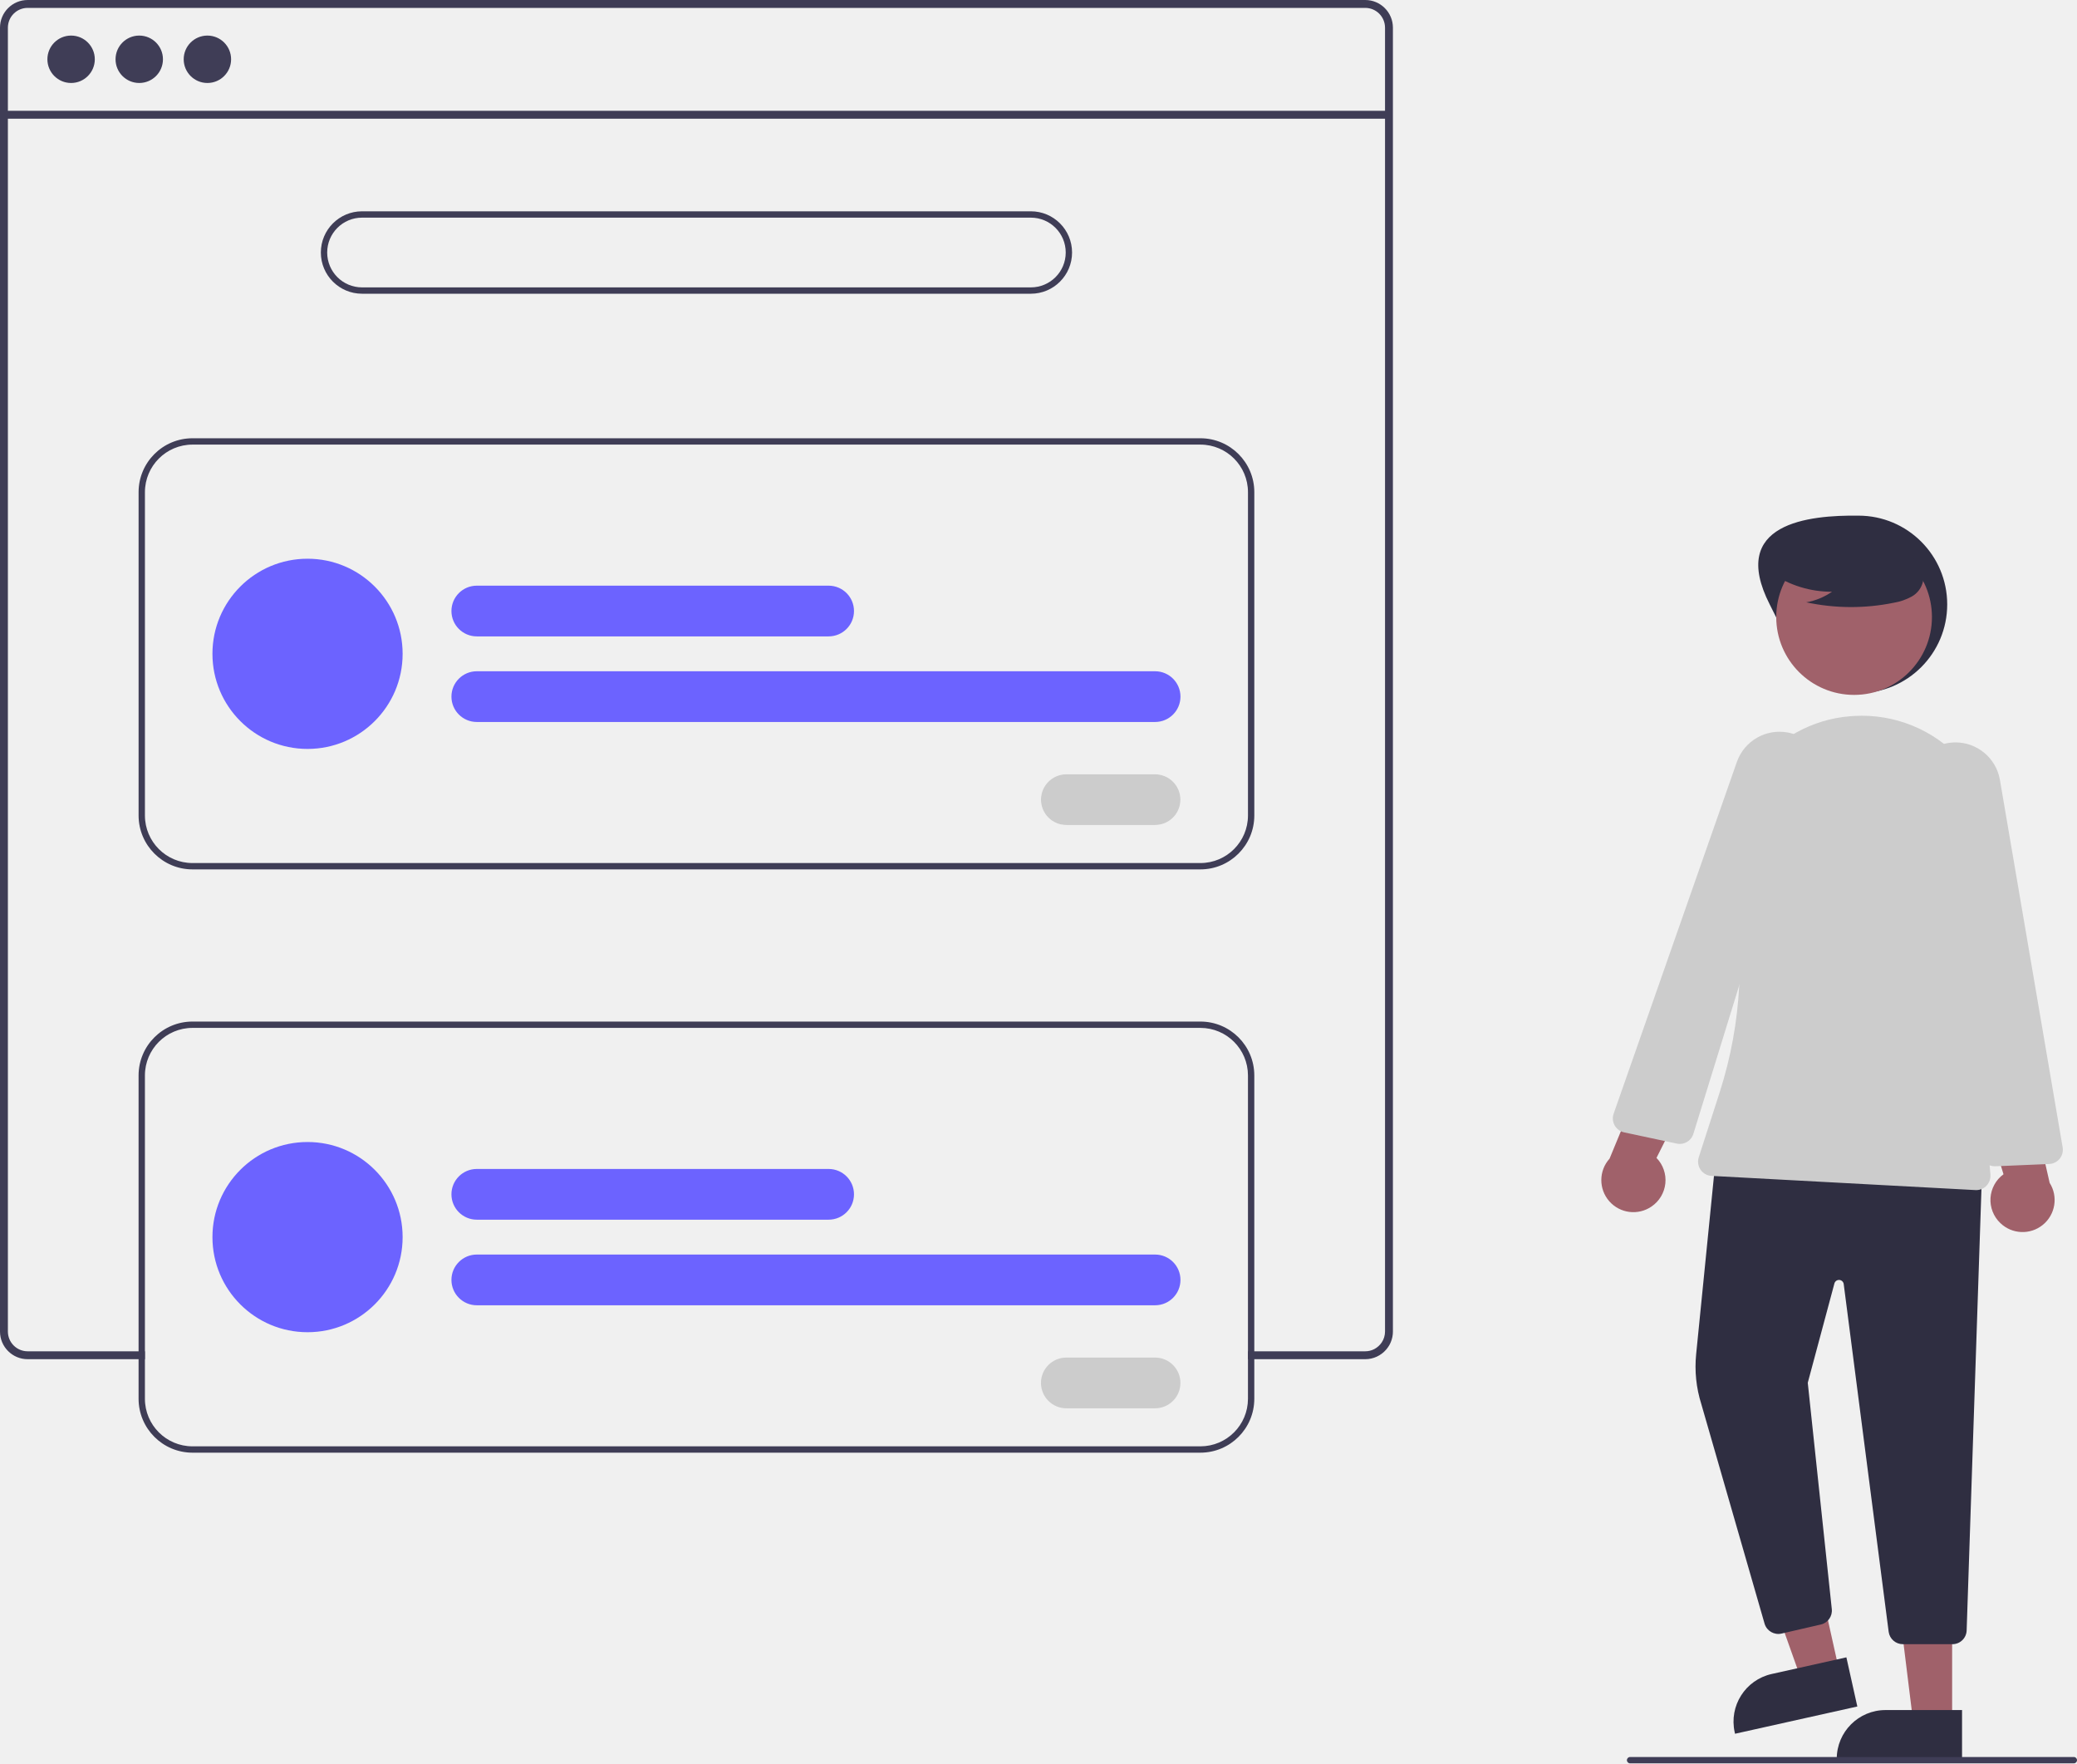
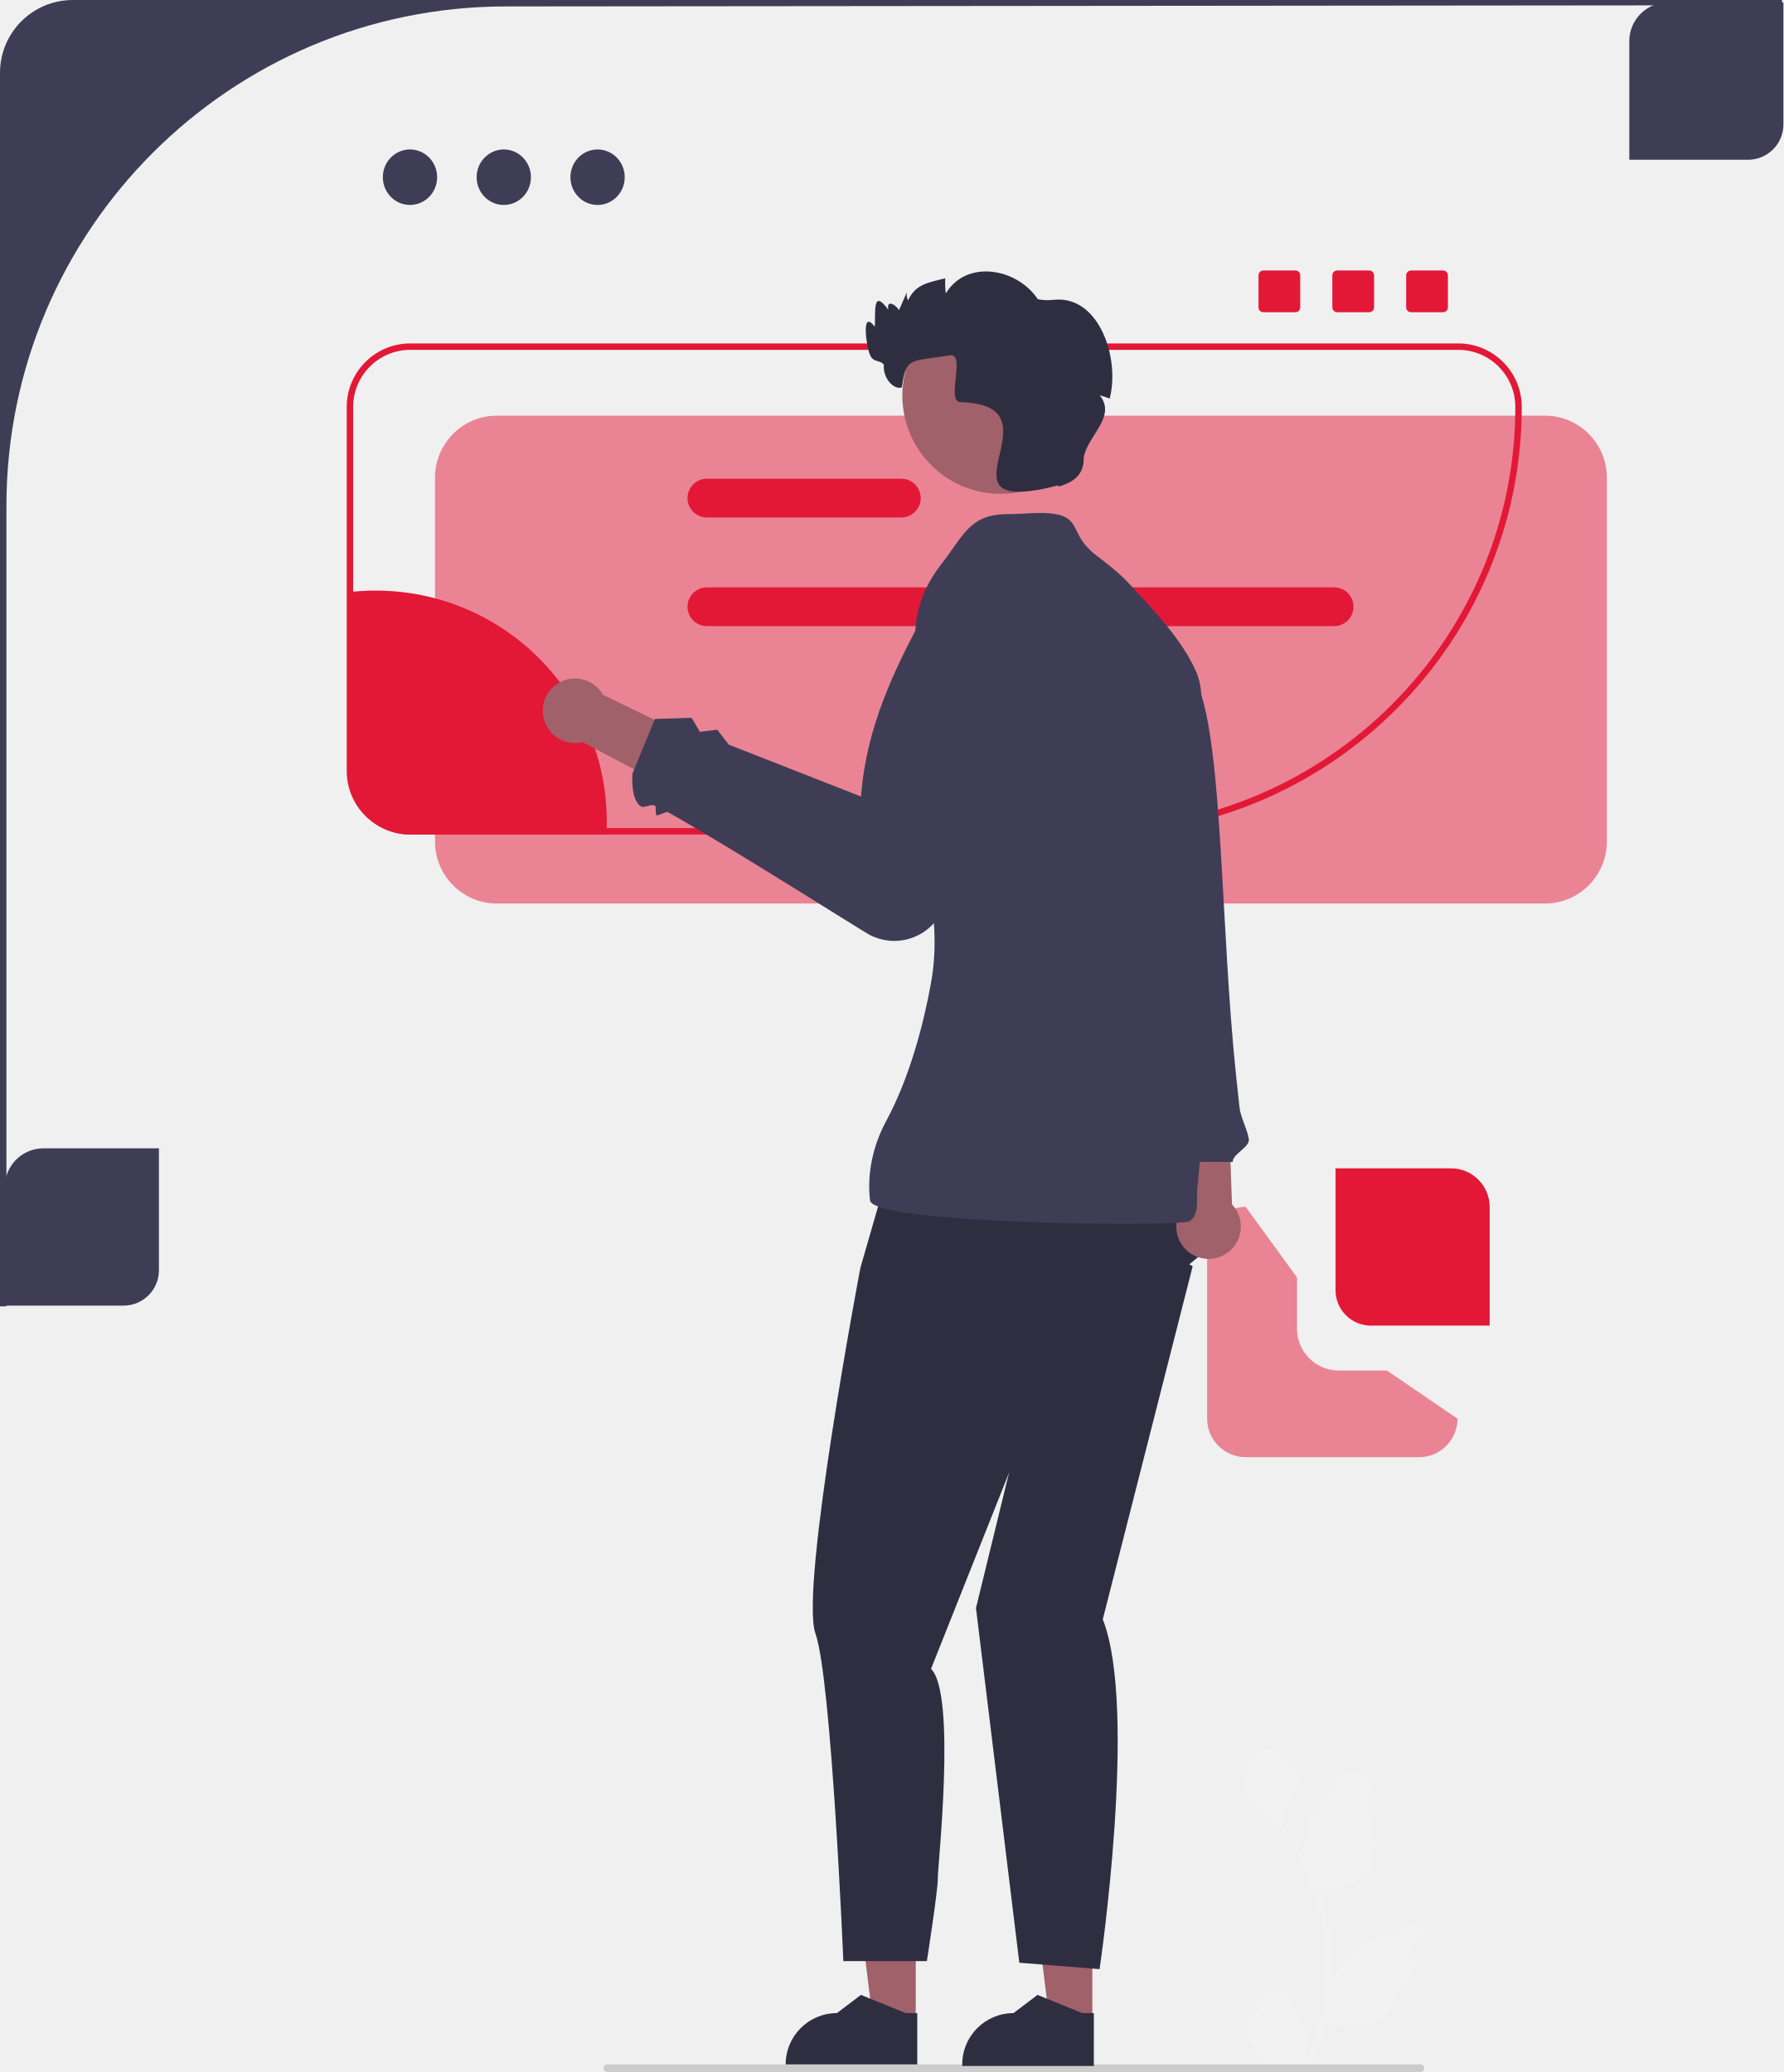
- <svg xmlns="http://www.w3.org/2000/svg" data-name="Layer 1" width="655.272" height="556.25" viewBox="0 0 655.272 556.25">
-   <path d="M830.688,362.537c7.011,13.784,12.536,28,28,28a28,28,0,0,0,0-56C842.972,334.34,817.639,336.881,830.688,362.537Z" transform="translate(-272.3641 -171.875)" fill="#2f2e41" />
-   <polygon points="580.332 527.399 568.366 530.065 552.386 485.179 570.047 481.243 580.332 527.399" fill="#a0616a" />
-   <path d="M858.333,710.193l-38.584,8.598-.109-.488a15.386,15.386,0,0,1,11.671-18.365l.001-0,23.566-5.251Z" transform="translate(-272.3641 -171.875)" fill="#2f2e41" />
-   <polygon points="615.88 543.442 603.62 543.442 597.787 496.154 615.882 496.155 615.88 543.442" fill="#a0616a" />
-   <path d="M891.37,727.202l-39.531-.001v-.5a15.386,15.386,0,0,1,15.386-15.386h.001l24.144.001Z" transform="translate(-272.3641 -171.875)" fill="#2f2e41" />
-   <path d="M888.325,690.537H872.678a4.517,4.517,0,0,1-4.458-3.891l-14.184-109.717a1.5,1.5,0,0,0-2.935-.185l-8.406,31.329,7.577,71.352a4.496,4.496,0,0,1-3.458,4.903l-12.412,2.864a4.522,4.522,0,0,1-5.303-3.031l-19.988-69.366a39.109,39.109,0,0,1-1.627-15.747l6.253-62.534.474.023,83.493,4.023-4.882,145.633A4.483,4.483,0,0,1,888.325,690.537Z" transform="translate(-272.3641 -171.875)" fill="#2f2e41" />
-   <circle cx="584.946" cy="194.646" r="24.561" fill="#a0616a" />
-   <path d="M895.835,547.296c-.081,0-.162-.002-.243-.007l-83.246-4.476a4.499,4.499,0,0,1-4.042-5.872l6.589-20.459a132.358,132.358,0,0,0,3.497-67.876,42.362,42.362,0,0,1,7.525-34.145,41.734,41.734,0,0,1,30.16-16.646h0q.612-.048,1.227-.086a42.172,42.172,0,0,1,44.194,48.351l-5.804,38.973,4.627,57.382a4.5,4.5,0,0,1-4.484,4.861Z" transform="translate(-272.3641 -171.875)" fill="#ccc" />
-   <path d="M793.399,552.476a10.056,10.056,0,0,0,1.57-15.339l16.028-31.939L792.556,507.382l-12.394,29.995a10.11,10.11,0,0,0,13.236,15.1Z" transform="translate(-272.3641 -171.875)" fill="#a0616a" />
-   <path d="M903.434,557.681a10.056,10.056,0,0,1,1.015-15.386l-10.466-34.168,17.817,5.235,7.207,31.644a10.11,10.11,0,0,1-15.573,12.675Z" transform="translate(-272.3641 -171.875)" fill="#a0616a" />
-   <path d="M901.701,539.782a4.477,4.477,0,0,1-4.455-3.909l-8.328-62.823-13.286-49.093a14.188,14.188,0,0,1,13.347-17.889h0a14.244,14.244,0,0,1,14.334,11.796L923.108,533.808a4.501,4.501,0,0,1-4.246,5.253l-16.965.717C901.832,539.78,901.766,539.782,901.701,539.782Z" transform="translate(-272.3641 -171.875)" fill="#ccc" />
-   <path d="M802.322,532.726a4.6,4.6,0,0,1-.958-.102l-16.606-3.541a4.5,4.5,0,0,1-3.308-5.889L820.342,412.189a14.265,14.265,0,0,1,16.104-9.235h0a14.189,14.189,0,0,1,10.17,19.868l-21.327,46.243-18.686,60.487A4.474,4.474,0,0,1,802.322,532.726Z" transform="translate(-272.3641 -171.875)" fill="#ccc" />
-   <path d="M831.247,352.64A33.405,33.405,0,0,0,850.338,358.54a20.471,20.471,0,0,1-8.114,3.338,67.359,67.359,0,0,0,27.514.155,17.807,17.807,0,0,0,5.76-1.978,7.289,7.289,0,0,0,3.555-4.755c.604-3.449-2.083-6.582-4.876-8.693a35.967,35.967,0,0,0-30.224-6.04c-3.376.873-6.759,2.347-8.951,5.059s-2.843,6.891-.753,9.684Z" transform="translate(-272.3641 -171.875)" fill="#2f2e41" />
-   <path d="M703.084,171.875h-422a8.728,8.728,0,0,0-8.72,8.72v411.32a8.728,8.728,0,0,0,8.72,8.72h37v-2.49h-37a6.237,6.237,0,0,1-6.23-6.23V180.595a6.237,6.237,0,0,1,6.23-6.23h422a6.24,6.24,0,0,1,6.24,6.23v411.32a6.179,6.179,0,0,1-1.03,3.42,6.446,6.446,0,0,1-2.36,2.12,6.186,6.186,0,0,1-2.85.69h-37v2.49h37a8.712,8.712,0,0,0,6.63-3.06,1.946,1.946,0,0,0,.19-.24,8.153,8.153,0,0,0,1.25-2.11,8.499,8.499,0,0,0,.66-3.31V180.595A8.73,8.73,0,0,0,703.084,171.875Z" transform="translate(-272.3641 -171.875)" fill="#3f3d56" />
-   <rect x="1.242" y="34.953" width="436.957" height="2.493" fill="#3f3d56" />
-   <circle cx="22.431" cy="18.7" r="7.478" fill="#3f3d56" />
-   <circle cx="43.932" cy="18.7" r="7.478" fill="#3f3d56" />
-   <circle cx="65.432" cy="18.7" r="7.478" fill="#3f3d56" />
-   <path d="M597.589,264.531h-211a13,13,0,0,1,0-26h211a13,13,0,0,1,0,26Zm-211-24a11,11,0,0,0,0,22h211a11,11,0,0,0,0-22Z" transform="translate(-272.3641 -171.875)" fill="#3f3d56" />
-   <path d="M651.088,446.125h-318a17.019,17.019,0,0,1-17-17v-102a17.019,17.019,0,0,1,17-17h318a17.019,17.019,0,0,1,17,17v102A17.019,17.019,0,0,1,651.088,446.125Zm-318-134a15.017,15.017,0,0,0-15,15v102a15.017,15.017,0,0,0,15,15h318a15.017,15.017,0,0,0,15-15v-102a15.017,15.017,0,0,0-15-15Z" transform="translate(-272.3641 -171.875)" fill="#3f3d56" />
-   <path d="M533.789,372.625h-111a8,8,0,1,1,0-16h111a8,8,0,0,1,0,16Z" transform="translate(-272.3641 -171.875)" fill="#6c63ff" />
-   <path d="M636.789,399.625h-214a8,8,0,1,1,0-16h214a8,8,0,0,1,0,16Z" transform="translate(-272.3641 -171.875)" fill="#6c63ff" />
-   <circle cx="97.024" cy="206.25" r="30" fill="#6c63ff" />
-   <path d="M636.778,432.125h-28a8,8,0,1,1,0-16h28a8,8,0,0,1,0,16Z" transform="translate(-272.3641 -171.875)" fill="#fff" />
-   <path d="M636.778,432.125h-28a8,8,0,1,1,0-16h28a8,8,0,0,1,0,16Z" transform="translate(-272.3641 -171.875)" fill="#ccc" />
-   <path d="M651.084,494.125h-318a17.024,17.024,0,0,0-17,17v102a17.024,17.024,0,0,0,17,17h318a17.018,17.018,0,0,0,17-17v-102A17.018,17.018,0,0,0,651.084,494.125Zm15,119a15.012,15.012,0,0,1-15,15h-318a15.018,15.018,0,0,1-15-15v-102a15.018,15.018,0,0,1,15-15h318a15.012,15.012,0,0,1,15,15Z" transform="translate(-272.3641 -171.875)" fill="#3f3d56" />
-   <path d="M533.789,556.625h-111a8,8,0,1,1,0-16h111a8,8,0,0,1,0,16Z" transform="translate(-272.3641 -171.875)" fill="#6c63ff" />
-   <path d="M636.789,583.625h-214a8,8,0,1,1,0-16h214a8,8,0,0,1,0,16Z" transform="translate(-272.3641 -171.875)" fill="#6c63ff" />
-   <circle cx="97.024" cy="390.25" r="30" fill="#6c63ff" />
-   <path d="M636.778,616.125h-28a8,8,0,1,1,0-16h28a8,8,0,0,1,0,16Z" transform="translate(-272.3641 -171.875)" fill="#ccc" />
-   <path d="M926.636,728.125h-140a1,1,0,0,1,0-2h140a1,1,0,1,1,0,2Z" transform="translate(-272.3641 -171.875)" fill="#3f3d56" />
+ <svg xmlns="http://www.w3.org/2000/svg" width="555.5" height="645.545" viewBox="0 0 555.5 645.545">
+   <path d="M38.5,406.773H1.5v-37c0-6.6,5.4-12,12-12H49.5v38c0,6.065-4.935,11-11,11Z" fill="#3f3d56" />
+   <path d="M544.5,49.773h-37V12.773c0-6.6,5.4-12,12-12h36V38.773c0,6.065-4.935,11-11,11Z" fill="#3f3d56" />
+   <g>
+     <polygon points="285.241 629.768 271.914 629.767 265.575 578.362 285.244 578.364 285.241 629.768" fill="#a0616a" />
+     <path d="M285.71,643.671l-40.982-.002v-.518c.001-8.809,7.142-15.951,15.952-15.951h.001l7.486-5.679,13.967,5.68,3.578,0-.001,16.47Z" fill="#2f2e41" />
+   </g>
+   <path d="M276.795,364.463l-8.795,30.537s-19,99.935-14,113.935,8.685,102.065,8.685,102.065h26.016s3.504-22.341,3.402-25.703c-.102-3.362,5.898-57.362-2.102-65.362l35-88,55-46-21.567-26.77-81.638,5.299Z" fill="#2f2e41" />
+   <path d="M404,414v-16l-16-22c-6.6,0-12,5.4-12,12v54c0,6.6,5.4,12,12,12h54c6.6,0,12-5.4,12-12l-22-15h-15c-7.168,0-13-5.832-13-13Z" fill="#e31837" opacity=".5" />
+   <path d="M481.22,281.5H154.78c-10.631,0-19.279-8.649-19.279-19.28v-113.44c0-10.631,8.648-19.28,19.279-19.28H481.22c10.631,0,19.28,8.649,19.28,19.28v113.44c0,10.631-8.649,19.28-19.28,19.28Z" fill="#e31837" opacity=".5" />
+   <path d="M340.78,260H127.78c-10.907,0-19.78-8.874-19.78-19.78V126.78c0-10.907,8.873-19.78,19.78-19.78H454.22c10.907,0,19.78,8.874,19.78,19.78,0,73.458-59.762,133.22-133.22,133.22ZM127.78,109c-9.804,0-17.78,7.976-17.78,17.78v113.44c0,9.804,7.976,17.78,17.78,17.78h213c72.355,0,131.22-58.865,131.22-131.22,0-9.804-7.976-17.78-17.78-17.78H127.78Z" fill="#e31837" />
+   <g>
+     <path d="M367.8,377.044l-2.117-29.963,16.948-3.597,1.111,31.758c.668,.704,1.246,1.516,1.702,2.43,2.479,4.968,.462,11.006-4.507,13.486-4.968,2.479-11.006,.462-13.486-4.507-1.581-3.169-1.327-6.768,.349-9.606Z" fill="#a0616a" />
+     <path d="M340.895,184.923l-6.52,4.859,16.025,91.379-2.343,5.595,3.125,2.939,.958,7.028,12.618,65.278h19.242c-.282-2.268,5.281-4.592,5-7-.321-2.753-2.575-6.918-2.895-9.827-.099-.901-.199-1.808-.298-2.722-.146-1.341-.292-2.696-.438-4.063-.113-1.058-.227-2.124-.34-3.197-2.46-23.216-3.472-49.342-4.893-71.901-1.812-28.76-4.289-51.724-11.282-55.476l-27.959-22.893Z" fill="#3f3d56" />
+   </g>
+   <path d="M389.535,628.212c2.066,.129,3.208-2.437,1.645-3.933l-.155-.618c.02-.05,.041-.099,.062-.148,2.089-4.982,9.17-4.947,11.241,.042,1.839,4.428,4.179,8.864,4.756,13.546,.258,2.067,.142,4.172-.316,6.2,4.308-9.411,6.575-19.687,6.575-30.021,0-2.597-.142-5.193-.433-7.783-.239-2.119-.568-4.224-.995-6.31-2.306-11.277-7.299-22.018-14.5-30.99-3.462-1.892-6.349-4.851-8.093-8.397-.626-1.279-1.117-2.655-1.35-4.056,.394,.052,1.486-5.949,1.188-6.317,.549-.833,1.532-1.247,2.131-2.06,2.982-4.043,7.091-3.337,9.236,2.157,4.582,2.313,4.627,6.148,1.815,9.837-1.789,2.347-2.035,5.522-3.604,8.035,.162,.207,.329,.407,.491,.614,2.961,3.798,5.522,7.88,7.681,12.169-.61-4.766,.291-10.508,1.826-14.21,1.748-4.217,5.025-7.769,7.91-11.415,3.466-4.379,10.573-2.468,11.184,3.083,.006,.054,.012,.107,.017,.161-.429,.242-.848,.499-1.259,.77-2.339,1.547-1.531,5.174,1.241,5.602l.063,.01c-.155,1.544-.42,3.074-.807,4.579,3.702,14.316-4.29,19.53-15.701,19.764-.252,.129-.497,.258-.749,.381,1.156,3.255,2.08,6.594,2.764,9.979,.614,2.99,1.04,6.013,1.279,9.049,.297,3.83,.271,7.68-.052,11.503l.019-.136c.82-4.211,3.107-8.145,6.427-10.87,4.946-4.063,11.933-5.559,17.268-8.824,2.568-1.572,5.859,.459,5.411,3.437l-.022,.143c-.794,.323-1.569,.698-2.319,1.117-.429,.242-.848,.499-1.259,.77-2.339,1.547-1.531,5.174,1.241,5.602l.063,.01c.045,.006,.084,.013,.129,.019-1.363,3.236-3.262,6.239-5.639,8.829-2.315,12.497-12.256,13.683-22.89,10.044h-.006c-1.163,5.064-2.861,10.011-5.044,14.726h-18.02c-.065-.2-.123-.407-.181-.607,1.666,.103,3.346,.006,4.986-.297-1.337-1.641-2.674-3.294-4.011-4.935-.032-.032-.058-.065-.084-.097-.678-.84-1.363-1.673-2.041-2.512l-0-.001c-.042-2.578,.267-5.147,.879-7.64l.001-0Z" fill="#f2f2f2" />
+   <path d="M187.983,644.355c0,.66,.53,1.19,1.19,1.19h253.29c.66,0,1.19-.53,1.19-1.19,0-.66-.53-1.19-1.19-1.19H189.173c-.66,0-1.19,.53-1.19,1.19Z" fill="#ccc" />
+   <path d="M22.69,0C10.159,0,0,10.159,0,22.69V407H2V157.68C2,71.7,71.7,2,157.68,2l397.684-.364-.364-1.636H22.69Z" fill="#3f3d56" />
+   <path d="M189,256c0,1.34-.04,2.68-.11,4h-61.11c-10.37,0-18.78-8.41-18.78-18.78v-56.78c2.63-.29,5.3-.44,8-.44,39.76,0,72,32.24,72,72Z" fill="#e31837" />
+   <path d="M415.551,182.996H220.182c-3.33,0-6.036,2.706-6.036,6.036s2.706,6.036,6.036,6.036h195.369c3.33,0,6.036-2.706,6.036-6.036s-2.706-6.036-6.036-6.036Z" fill="#e31837" />
+   <path d="M280.756,149.152h-60.575c-3.33,0-6.036,2.706-6.036,6.036s2.706,6.036,6.036,6.036h60.575c3.33,0,6.036-2.706,6.036-6.036s-2.706-6.036-6.036-6.036Z" fill="#e31837" />
+   <g>
+     <polygon points="340.241 629.768 326.914 629.767 320.575 578.362 340.244 578.364 340.241 629.768" fill="#a0616a" />
+     <path d="M340.71,643.671l-40.982-.002v-.518c.001-8.809,7.142-15.951,15.952-15.951h.001l7.486-5.679,13.967,5.68,3.578,0-.001,16.47Z" fill="#2f2e41" />
+   </g>
+   <path d="M312.5,376.5l7,61-15.5,63.5,13.5,110.5,25,2s12-81,1-109l28-110-21-12-38-6Z" fill="#2f2e41" />
+   <path d="M338.583,170.386c-4.412-4.71-2.901-9-9.722-10.203-4.624-.815-10.189,.002-14.924-.002-11.9-.011-13.689,6.569-20.54,15.311-17.647,22.517-1.229,40.586-5.397,67.508-3.873,25.014,6.506,38.636,1.909,63.718-2.188,11.939-6.43,28.75-13.852,42.481-4.098,7.581-6.063,16.401-5.058,24.802,.89,7.435,96.907,8.302,99.564,6.472,3.129-2.154,2.071-6.772,2.376-9.989,.828-8.716,1.67-14.822-.423-23.725-1.967-8.366-1.93-18.086-1.957-26.732-.026-8.336-11.768,5.426-11.085-2.896,.87-10.614,2.595-20.998,4.495-31.516,1.471-8.141,2.047-16.506,4.208-24.477,2.489-9.182,5.456-17.259,5.556-26.888,.078-7.496,1.887-17.974-1.093-24.841-4.39-10.117-13.243-19.227-20.712-27.33-3.714-4.029-7.401-6.651-11.643-9.991" fill="#3f3d56" />
+   <g>
+     <path d="M187.849,216.49l27.035,13.091-5.324,16.487-28.09-14.858c-.943,.228-1.935,.325-2.954,.265-5.543-.325-9.773-5.083-9.448-10.626,.325-5.543,5.083-9.773,10.626-9.448,3.535,.207,6.53,2.221,8.156,5.088Z" fill="#a0616a" />
+     <path d="M270.775,291.212c-2.59-1.372-42.035-26.527-62.775-38.212-.389-.219-3.066,1.215-3.439,1.005-.57-.321-.028-2.705-.561-3.005-1.155-.651-3.312,.823-4.269,.284-3.465-1.953-2.731-10.284-2.731-10.284l7-17,11.444-.365,2.556,4.365,5.426-.654,3.574,4.654,41.192,16.162c1.601-21.478,10.19-39.197,19.494-56.53l3.761,.711c9.484,1.792,15.81,10.818,14.258,20.345l-10.862,66.676c-1.052,6.204-5.441,11.206-11.455,13.054-4.346,1.336-8.855,.784-12.613-1.205Z" fill="#3f3d56" />
+   </g>
+   <circle cx="311.671" cy="123.257" r="30.605" fill="#a0616a" />
+   <path d="M345.639,124.188c-1.07-.43-2.14-.79-3.07-1.02,5.252,6.612-3.614,12.414-4.99,19.18,.115,5.372-2.822,7.808-7.96,9.28l.12-.42c-41.791,10.705,2.293-24.929-30.38-25.911-4.98,.291,1.671-15.367-3.45-14.579-13,2-13.606,.626-14.999,10.001-2.531,.829-6.001-3.001-5.59-7.001-.926-1.683-3.347-.606-4.32-3.16-1.03-1.95-2.99-14.7,1.48-8.74,.296-4.069-.855-12.387,4.22-5.28-.66-3.233,2.146-1.833,3.32,.09,.83-1.89,1.66-3.77,2.48-5.66-.23,.85-.08,1.78,.34,2.62,2.359-5.011,5.96-5.465,11.58-6.88-.065,1.535-.03,3.331,.18,4.72,6.525-10.811,22.328-7.791,28.629,1.761,3.993,.912,5.681-.47,9.681,.529,10.748,2.687,15.661,19.26,12.73,30.47Z" fill="#2f2e41" />
+   <path d="M427,413h37v-37c0-6.6-5.4-12-12-12h-36v38c0,6.065,4.935,11,11,11Z" fill="#e31837" />
+   <ellipse cx="127.706" cy="55.21" rx="8.457" ry="8.645" fill="#3f3d56" />
+   <ellipse cx="156.92" cy="55.21" rx="8.457" ry="8.645" fill="#3f3d56" />
+   <ellipse cx="186.134" cy="55.21" rx="8.457" ry="8.645" fill="#3f3d56" />
+   <path d="M393.5,84.273c-.827,0-1.5,.673-1.5,1.5v10c0,.827,.673,1.5,1.5,1.5h10c.827,0,1.5-.673,1.5-1.5v-10c0-.827-.673-1.5-1.5-1.5h-10Z" fill="#e31837" />
+   <path d="M416.5,84.273c-.827,0-1.5,.673-1.5,1.5v10c0,.827,.673,1.5,1.5,1.5h10c.827,0,1.5-.673,1.5-1.5v-10c0-.827-.673-1.5-1.5-1.5h-10Z" fill="#e31837" />
+   <path d="M439.5,84.273c-.827,0-1.5,.673-1.5,1.5v10c0,.827,.673,1.5,1.5,1.5h10c.827,0,1.5-.673,1.5-1.5v-10c0-.827-.673-1.5-1.5-1.5h-10Z" fill="#e31837" />
</svg>
